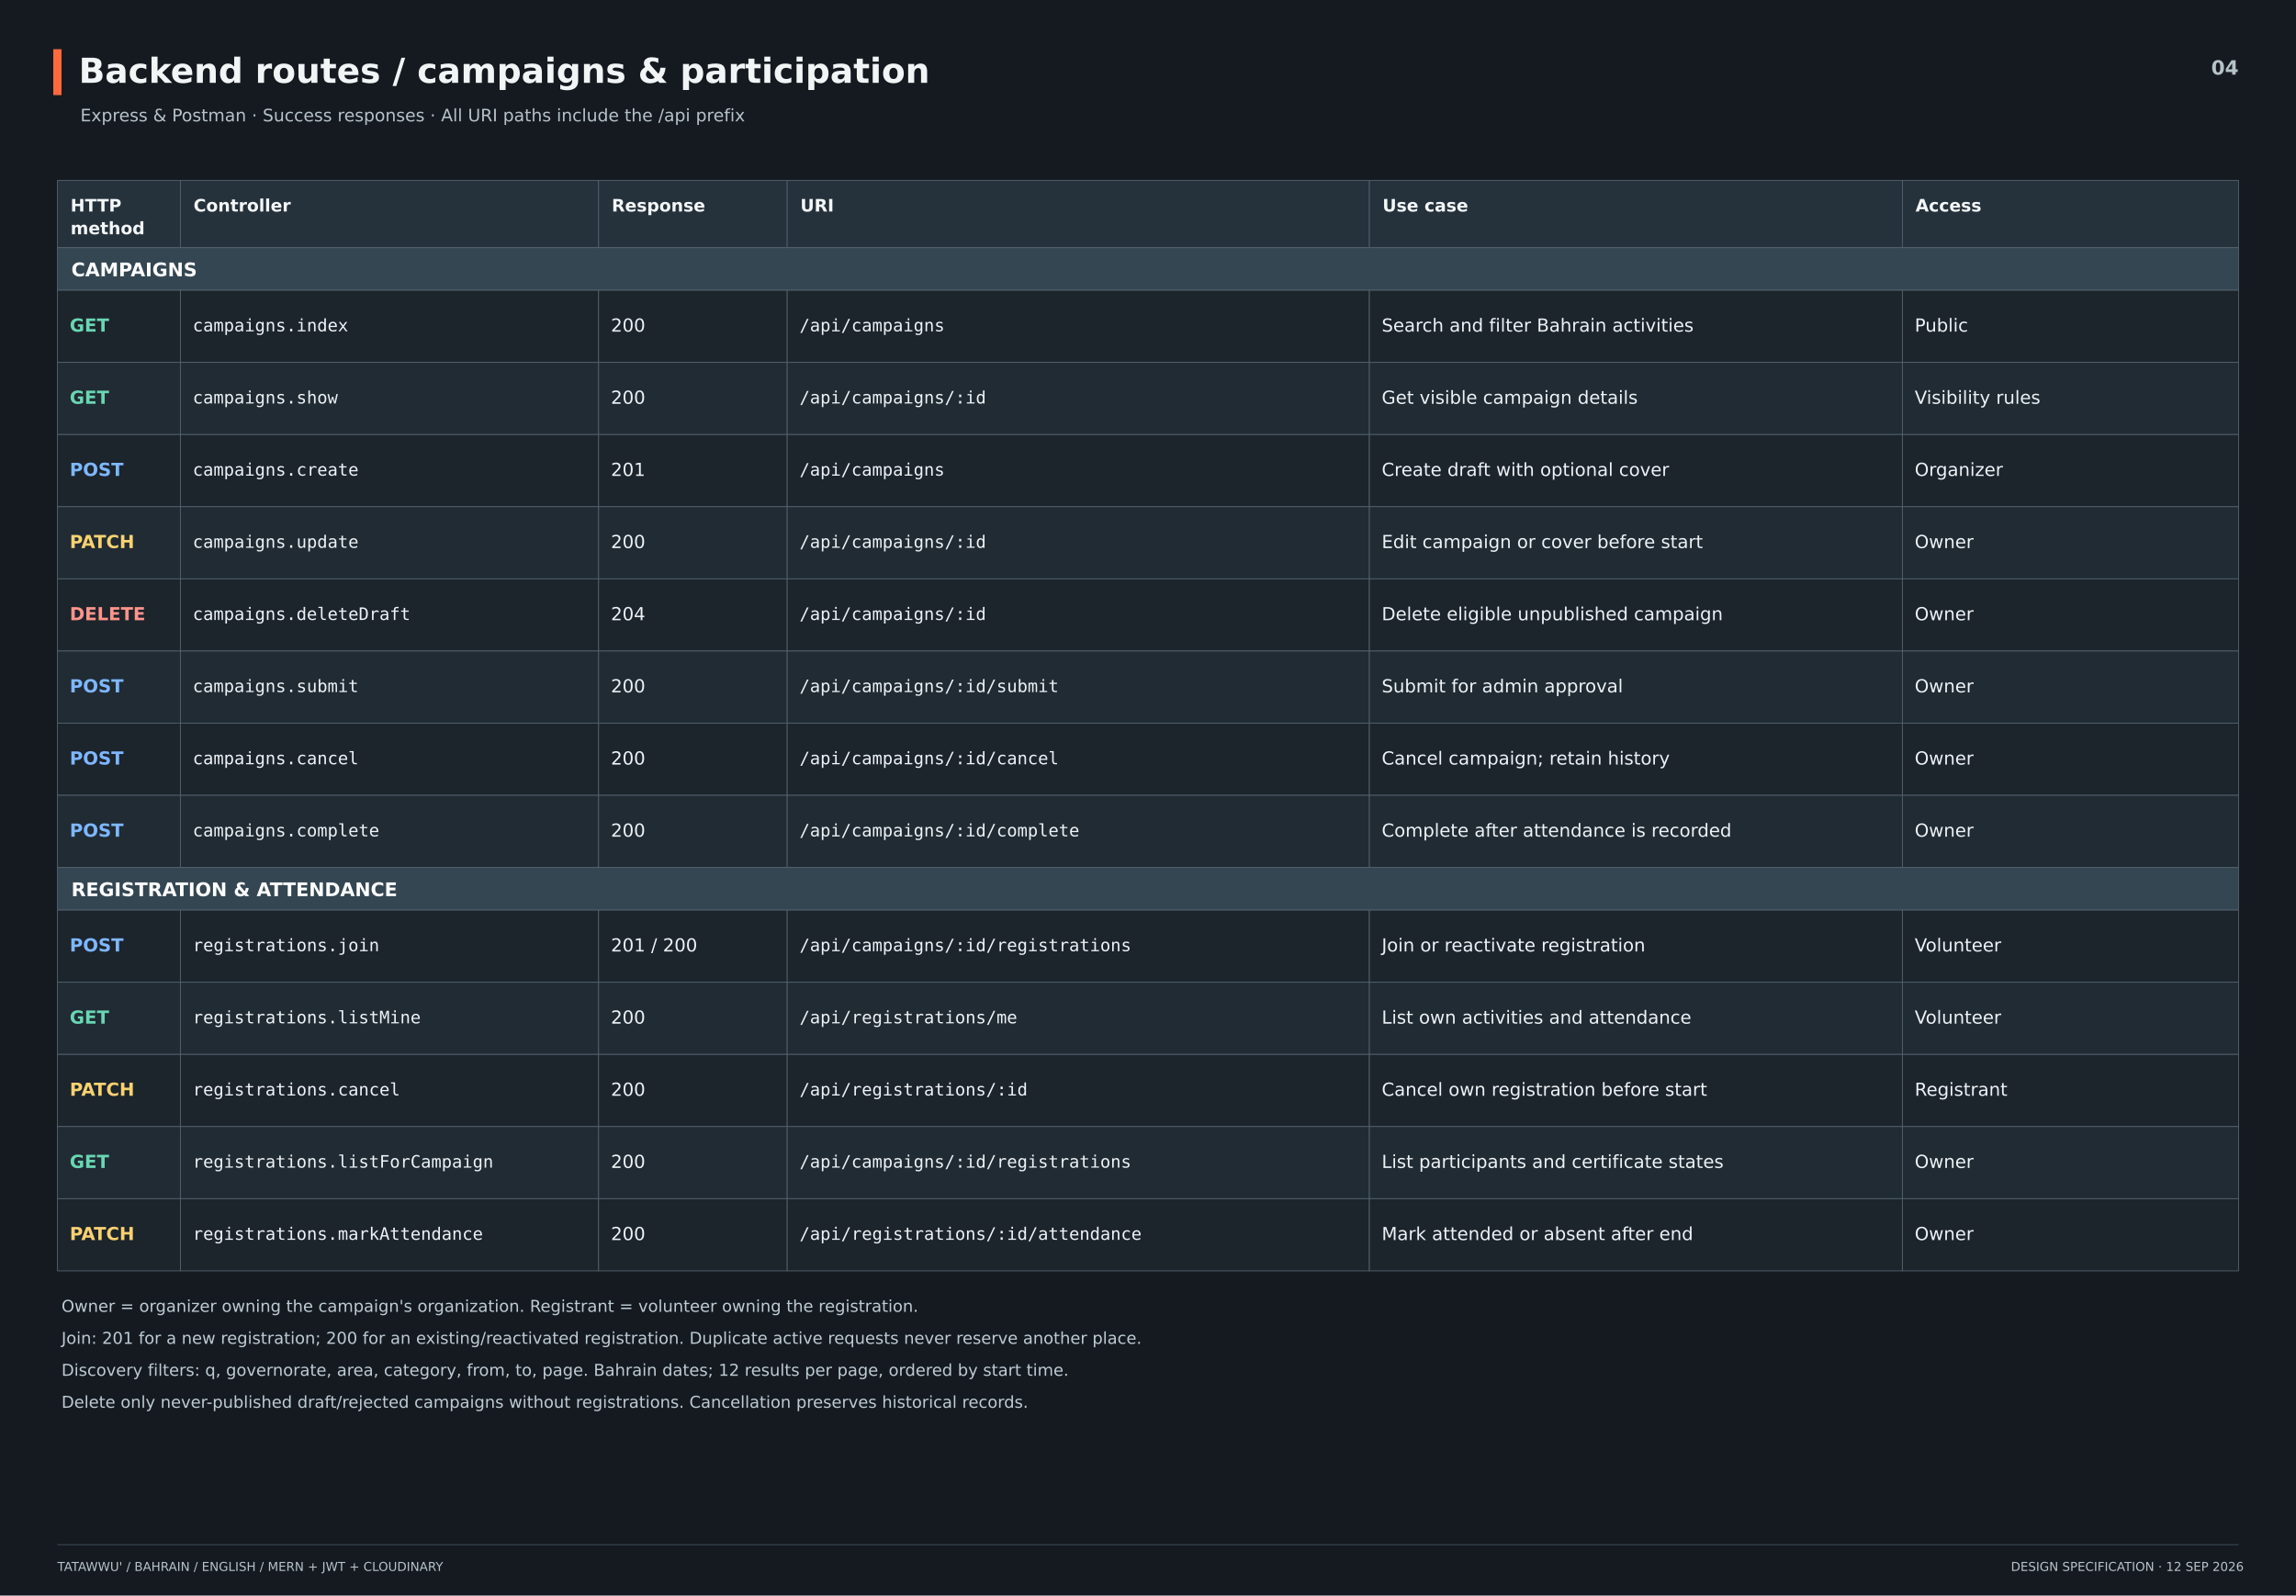
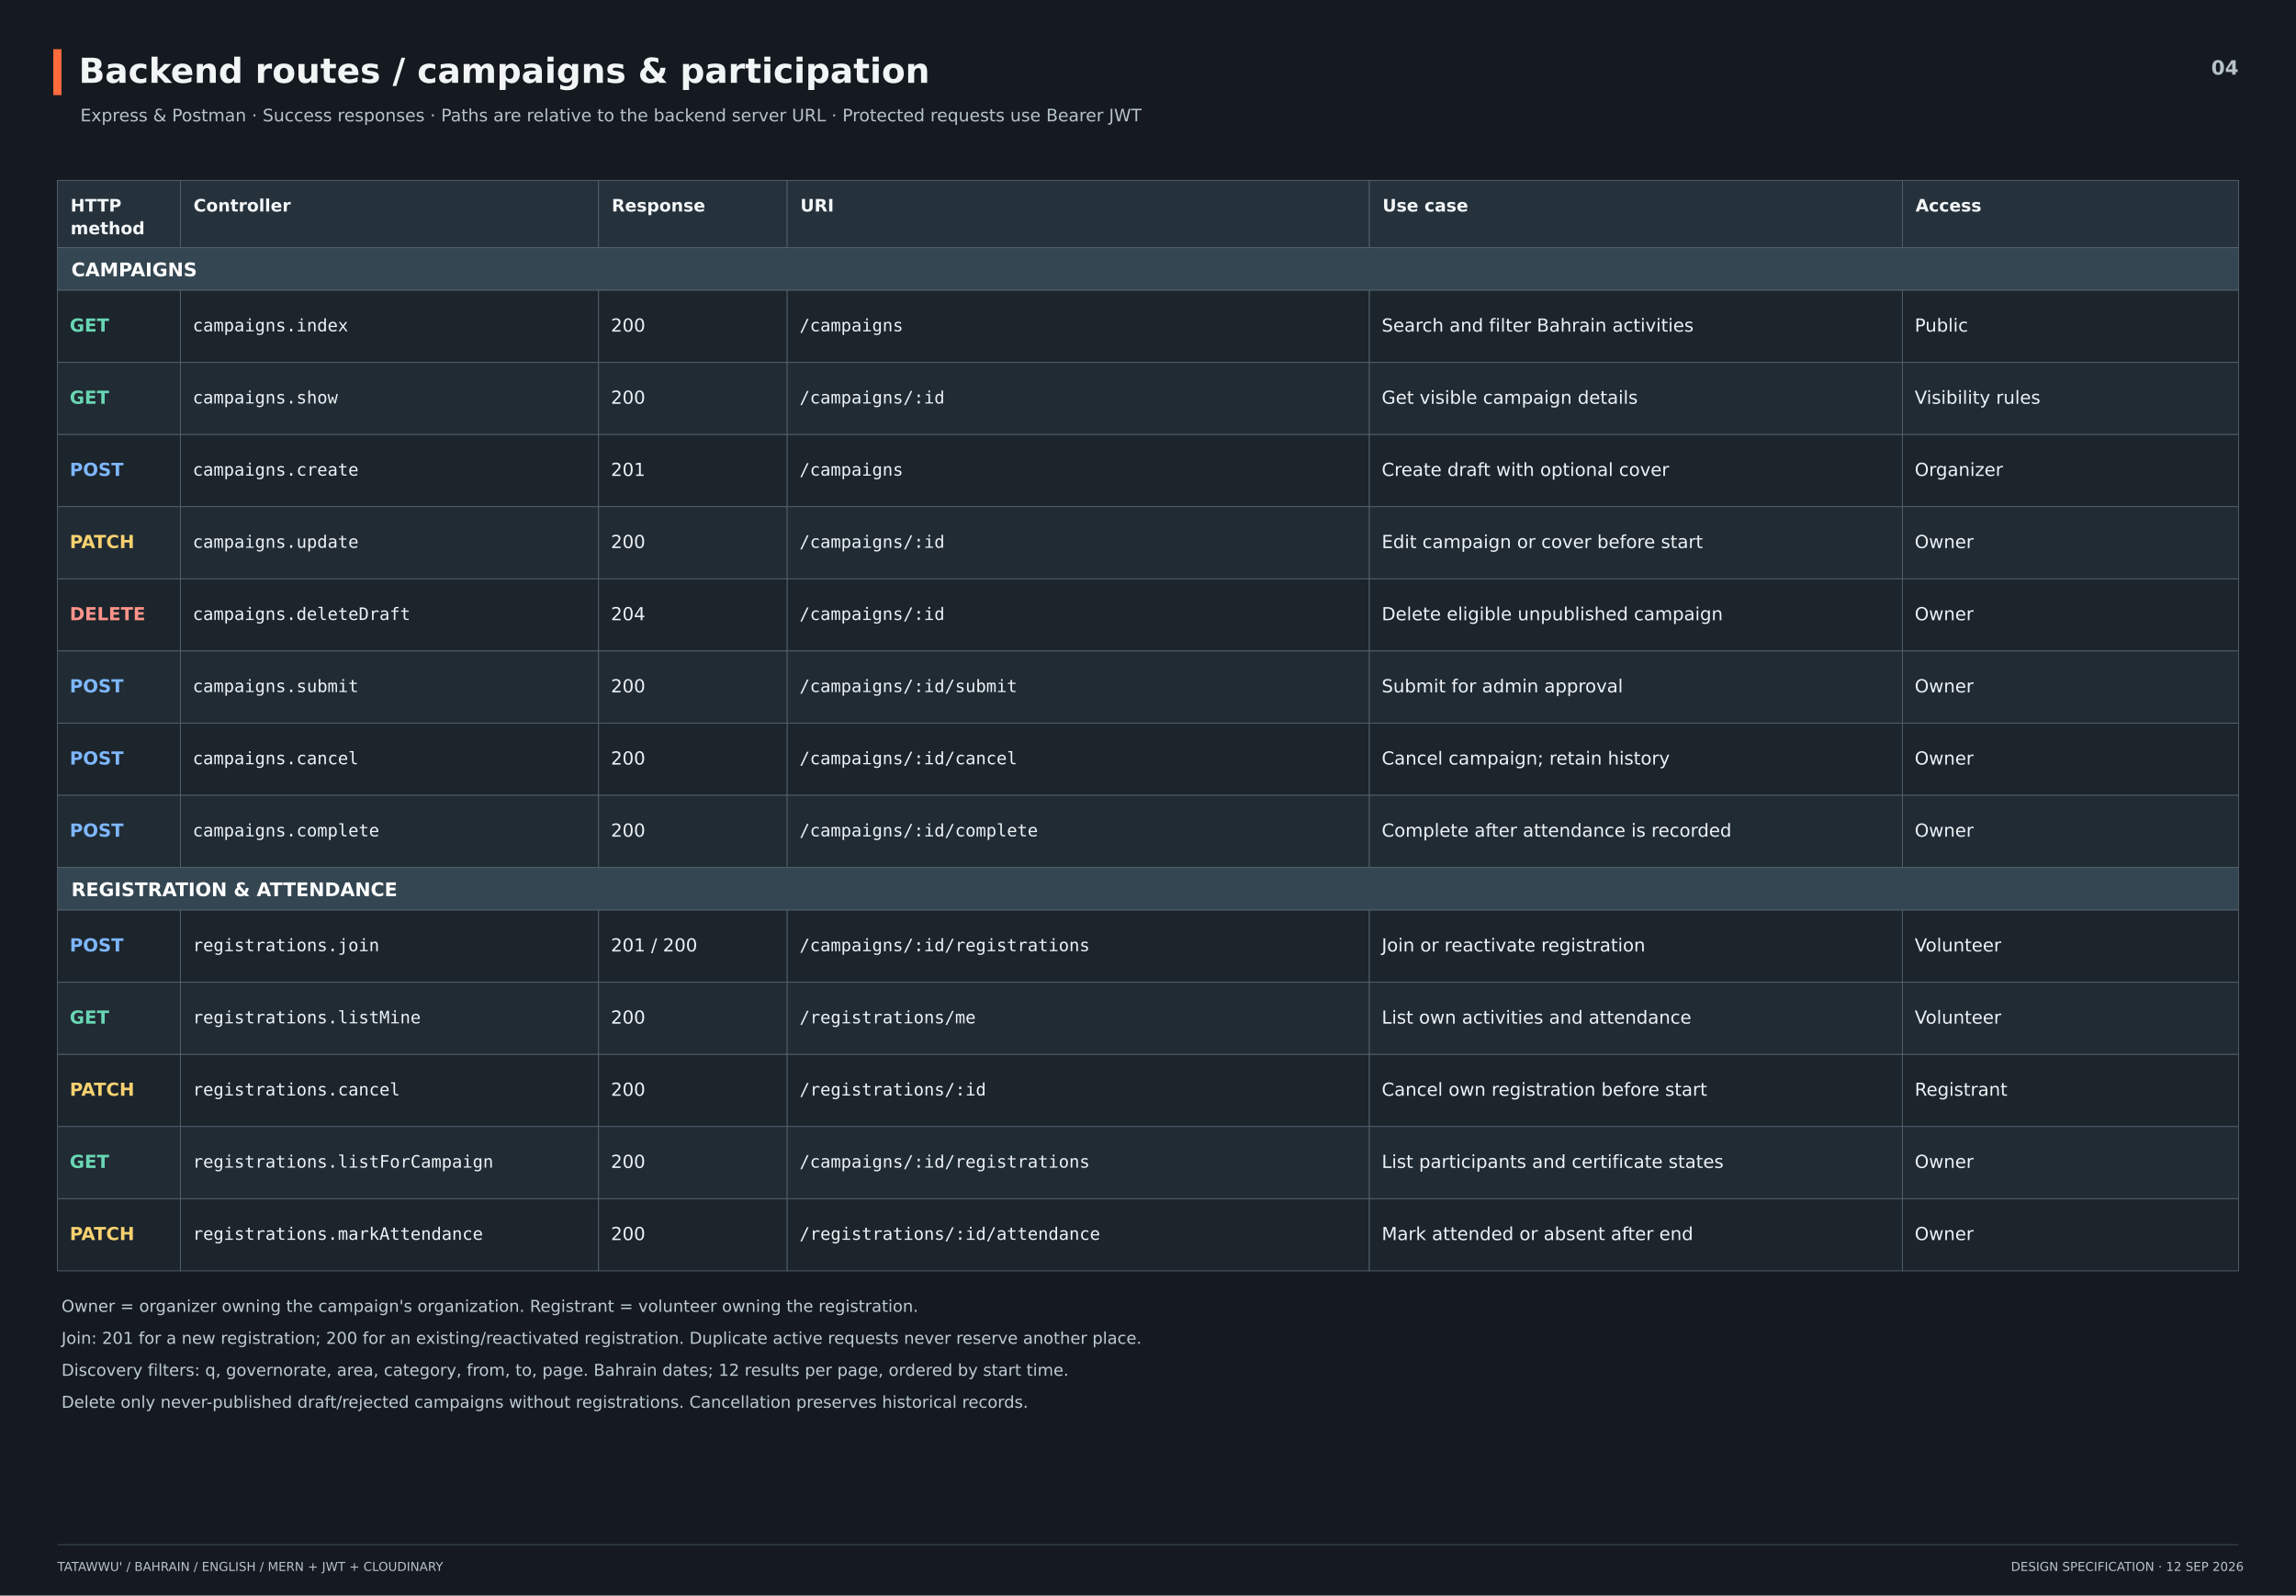
<svg xmlns="http://www.w3.org/2000/svg" width="2800" height="1946" viewBox="0 0 2800 1946">
  <rect width="100%" height="100%" fill="#151a20" />
  <rect x="65" y="60" width="10" height="56" rx="0" fill="#ff6b3d" stroke="none" stroke-width="1" />
  <text x="96.00" y="101.00" font-family="DejaVu Sans, Arial, sans-serif" font-size="42" font-weight="700" fill="#f1f5f6">Backend routes / campaigns &amp; participation</text>
-   <text x="98.00" y="148.00" font-family="DejaVu Sans, Arial, sans-serif" font-size="21" font-weight="400" fill="#b6c2c9">Express &amp; Postman · Success responses · All URI paths include the /api prefix</text>
+   <text x="98.00" y="148.00" font-family="DejaVu Sans, Arial, sans-serif" font-size="21" font-weight="400" fill="#b6c2c9">Express &amp; Postman · Success responses · Paths are relative to the backend server URL · Protected requests use Bearer JWT</text>
  <text x="2696.60" y="91.00" font-family="DejaVu Sans, Arial, sans-serif" font-size="24" font-weight="700" fill="#b6c2c9">04</text>
  <polyline points="70,1884 2730,1884" fill="none" stroke="#3f5059" stroke-width="1" stroke-linejoin="round" />
  <text x="70.00" y="1916.00" font-family="DejaVu Sans, Arial, sans-serif" font-size="15" font-weight="400" fill="#b6c2c9">TATAWWU'  /  BAHRAIN  /  ENGLISH  /  MERN + JWT + CLOUDINARY</text>
  <text x="2452.36" y="1916.00" font-family="DejaVu Sans, Arial, sans-serif" font-size="15" font-weight="400" fill="#b6c2c9">DESIGN SPECIFICATION · 12 SEP 2026</text>
  <rect x="70" y="220" width="150" height="82" rx="0" fill="#25313b" stroke="#53616c" stroke-width="1" />
  <text x="86.00" y="258.00" font-family="DejaVu Sans, Arial, sans-serif" font-size="21" font-weight="700" fill="#f4f7f8">HTTP</text>
  <text x="86.00" y="285.72" font-family="DejaVu Sans, Arial, sans-serif" font-size="21" font-weight="700" fill="#f4f7f8">method</text>
  <rect x="220" y="220" width="510" height="82" rx="0" fill="#25313b" stroke="#53616c" stroke-width="1" />
  <text x="236.00" y="258.00" font-family="DejaVu Sans, Arial, sans-serif" font-size="21" font-weight="700" fill="#f4f7f8">Controller</text>
  <rect x="730" y="220" width="230" height="82" rx="0" fill="#25313b" stroke="#53616c" stroke-width="1" />
  <text x="746.00" y="258.00" font-family="DejaVu Sans, Arial, sans-serif" font-size="21" font-weight="700" fill="#f4f7f8">Response</text>
  <rect x="960" y="220" width="710" height="82" rx="0" fill="#25313b" stroke="#53616c" stroke-width="1" />
  <text x="976.00" y="258.00" font-family="DejaVu Sans, Arial, sans-serif" font-size="21" font-weight="700" fill="#f4f7f8">URI</text>
  <rect x="1670" y="220" width="650" height="82" rx="0" fill="#25313b" stroke="#53616c" stroke-width="1" />
  <text x="1686.00" y="258.00" font-family="DejaVu Sans, Arial, sans-serif" font-size="21" font-weight="700" fill="#f4f7f8">Use case</text>
  <rect x="2320" y="220" width="410" height="82" rx="0" fill="#25313b" stroke="#53616c" stroke-width="1" />
  <text x="2336.00" y="258.00" font-family="DejaVu Sans, Arial, sans-serif" font-size="21" font-weight="700" fill="#f4f7f8">Access</text>
  <rect x="70" y="302" width="2660" height="52" rx="0" fill="#344652" stroke="#53616c" stroke-width="1" />
  <text x="87.00" y="337.00" font-family="DejaVu Sans, Arial, sans-serif" font-size="23" font-weight="700" fill="#ffffff">CAMPAIGNS</text>
  <rect x="70" y="354" width="150" height="88" rx="0" fill="#1c242c" stroke="#53616c" stroke-width="1" />
  <text x="85.00" y="404.48" font-family="DejaVu Sans, Arial, sans-serif" font-size="22" font-weight="700" fill="#69d6b3">GET</text>
  <rect x="220" y="354" width="510" height="88" rx="0" fill="#1c242c" stroke="#53616c" stroke-width="1" />
  <text x="235.00" y="404.14" font-family="DejaVu Sans Mono, monospace" font-size="21" font-weight="400" fill="#edf2f5">campaigns.index</text>
  <rect x="730" y="354" width="230" height="88" rx="0" fill="#1c242c" stroke="#53616c" stroke-width="1" />
  <text x="745.00" y="404.48" font-family="DejaVu Sans, Arial, sans-serif" font-size="22" font-weight="400" fill="#edf2f5">200</text>
  <rect x="960" y="354" width="710" height="88" rx="0" fill="#1c242c" stroke="#53616c" stroke-width="1" />
-   <text x="975.00" y="404.14" font-family="DejaVu Sans Mono, monospace" font-size="21" font-weight="400" fill="#edf2f5">/api/campaigns</text>
+   <text x="975.00" y="404.14" font-family="DejaVu Sans Mono, monospace" font-size="21" font-weight="400" fill="#edf2f5">/campaigns</text>
  <rect x="1670" y="354" width="650" height="88" rx="0" fill="#1c242c" stroke="#53616c" stroke-width="1" />
  <text x="1685.00" y="404.48" font-family="DejaVu Sans, Arial, sans-serif" font-size="22" font-weight="400" fill="#edf2f5">Search and filter Bahrain activities</text>
  <rect x="2320" y="354" width="410" height="88" rx="0" fill="#1c242c" stroke="#53616c" stroke-width="1" />
  <text x="2335.00" y="404.48" font-family="DejaVu Sans, Arial, sans-serif" font-size="22" font-weight="400" fill="#edf2f5">Public</text>
  <rect x="70" y="442" width="150" height="88" rx="0" fill="#202b34" stroke="#53616c" stroke-width="1" />
  <text x="85.00" y="492.48" font-family="DejaVu Sans, Arial, sans-serif" font-size="22" font-weight="700" fill="#69d6b3">GET</text>
  <rect x="220" y="442" width="510" height="88" rx="0" fill="#202b34" stroke="#53616c" stroke-width="1" />
  <text x="235.00" y="492.14" font-family="DejaVu Sans Mono, monospace" font-size="21" font-weight="400" fill="#edf2f5">campaigns.show</text>
  <rect x="730" y="442" width="230" height="88" rx="0" fill="#202b34" stroke="#53616c" stroke-width="1" />
  <text x="745.00" y="492.48" font-family="DejaVu Sans, Arial, sans-serif" font-size="22" font-weight="400" fill="#edf2f5">200</text>
  <rect x="960" y="442" width="710" height="88" rx="0" fill="#202b34" stroke="#53616c" stroke-width="1" />
-   <text x="975.00" y="492.14" font-family="DejaVu Sans Mono, monospace" font-size="21" font-weight="400" fill="#edf2f5">/api/campaigns/:id</text>
+   <text x="975.00" y="492.14" font-family="DejaVu Sans Mono, monospace" font-size="21" font-weight="400" fill="#edf2f5">/campaigns/:id</text>
  <rect x="1670" y="442" width="650" height="88" rx="0" fill="#202b34" stroke="#53616c" stroke-width="1" />
  <text x="1685.00" y="492.48" font-family="DejaVu Sans, Arial, sans-serif" font-size="22" font-weight="400" fill="#edf2f5">Get visible campaign details</text>
  <rect x="2320" y="442" width="410" height="88" rx="0" fill="#202b34" stroke="#53616c" stroke-width="1" />
  <text x="2335.00" y="492.48" font-family="DejaVu Sans, Arial, sans-serif" font-size="22" font-weight="400" fill="#edf2f5">Visibility rules</text>
  <rect x="70" y="530" width="150" height="88" rx="0" fill="#1c242c" stroke="#53616c" stroke-width="1" />
  <text x="85.00" y="580.48" font-family="DejaVu Sans, Arial, sans-serif" font-size="22" font-weight="700" fill="#7eb7ff">POST</text>
  <rect x="220" y="530" width="510" height="88" rx="0" fill="#1c242c" stroke="#53616c" stroke-width="1" />
  <text x="235.00" y="580.14" font-family="DejaVu Sans Mono, monospace" font-size="21" font-weight="400" fill="#edf2f5">campaigns.create</text>
  <rect x="730" y="530" width="230" height="88" rx="0" fill="#1c242c" stroke="#53616c" stroke-width="1" />
  <text x="745.00" y="580.48" font-family="DejaVu Sans, Arial, sans-serif" font-size="22" font-weight="400" fill="#edf2f5">201</text>
  <rect x="960" y="530" width="710" height="88" rx="0" fill="#1c242c" stroke="#53616c" stroke-width="1" />
-   <text x="975.00" y="580.14" font-family="DejaVu Sans Mono, monospace" font-size="21" font-weight="400" fill="#edf2f5">/api/campaigns</text>
+   <text x="975.00" y="580.14" font-family="DejaVu Sans Mono, monospace" font-size="21" font-weight="400" fill="#edf2f5">/campaigns</text>
  <rect x="1670" y="530" width="650" height="88" rx="0" fill="#1c242c" stroke="#53616c" stroke-width="1" />
  <text x="1685.00" y="580.48" font-family="DejaVu Sans, Arial, sans-serif" font-size="22" font-weight="400" fill="#edf2f5">Create draft with optional cover</text>
  <rect x="2320" y="530" width="410" height="88" rx="0" fill="#1c242c" stroke="#53616c" stroke-width="1" />
  <text x="2335.00" y="580.48" font-family="DejaVu Sans, Arial, sans-serif" font-size="22" font-weight="400" fill="#edf2f5">Organizer</text>
  <rect x="70" y="618" width="150" height="88" rx="0" fill="#202b34" stroke="#53616c" stroke-width="1" />
  <text x="85.00" y="668.48" font-family="DejaVu Sans, Arial, sans-serif" font-size="22" font-weight="700" fill="#f8d270">PATCH</text>
  <rect x="220" y="618" width="510" height="88" rx="0" fill="#202b34" stroke="#53616c" stroke-width="1" />
  <text x="235.00" y="668.14" font-family="DejaVu Sans Mono, monospace" font-size="21" font-weight="400" fill="#edf2f5">campaigns.update</text>
  <rect x="730" y="618" width="230" height="88" rx="0" fill="#202b34" stroke="#53616c" stroke-width="1" />
  <text x="745.00" y="668.48" font-family="DejaVu Sans, Arial, sans-serif" font-size="22" font-weight="400" fill="#edf2f5">200</text>
  <rect x="960" y="618" width="710" height="88" rx="0" fill="#202b34" stroke="#53616c" stroke-width="1" />
-   <text x="975.00" y="668.14" font-family="DejaVu Sans Mono, monospace" font-size="21" font-weight="400" fill="#edf2f5">/api/campaigns/:id</text>
+   <text x="975.00" y="668.14" font-family="DejaVu Sans Mono, monospace" font-size="21" font-weight="400" fill="#edf2f5">/campaigns/:id</text>
  <rect x="1670" y="618" width="650" height="88" rx="0" fill="#202b34" stroke="#53616c" stroke-width="1" />
  <text x="1685.00" y="668.48" font-family="DejaVu Sans, Arial, sans-serif" font-size="22" font-weight="400" fill="#edf2f5">Edit campaign or cover before start</text>
  <rect x="2320" y="618" width="410" height="88" rx="0" fill="#202b34" stroke="#53616c" stroke-width="1" />
  <text x="2335.00" y="668.48" font-family="DejaVu Sans, Arial, sans-serif" font-size="22" font-weight="400" fill="#edf2f5">Owner</text>
  <rect x="70" y="706" width="150" height="88" rx="0" fill="#1c242c" stroke="#53616c" stroke-width="1" />
  <text x="85.00" y="756.48" font-family="DejaVu Sans, Arial, sans-serif" font-size="22" font-weight="700" fill="#ff948a">DELETE</text>
  <rect x="220" y="706" width="510" height="88" rx="0" fill="#1c242c" stroke="#53616c" stroke-width="1" />
  <text x="235.00" y="756.14" font-family="DejaVu Sans Mono, monospace" font-size="21" font-weight="400" fill="#edf2f5">campaigns.deleteDraft</text>
  <rect x="730" y="706" width="230" height="88" rx="0" fill="#1c242c" stroke="#53616c" stroke-width="1" />
  <text x="745.00" y="756.48" font-family="DejaVu Sans, Arial, sans-serif" font-size="22" font-weight="400" fill="#edf2f5">204</text>
  <rect x="960" y="706" width="710" height="88" rx="0" fill="#1c242c" stroke="#53616c" stroke-width="1" />
-   <text x="975.00" y="756.14" font-family="DejaVu Sans Mono, monospace" font-size="21" font-weight="400" fill="#edf2f5">/api/campaigns/:id</text>
+   <text x="975.00" y="756.14" font-family="DejaVu Sans Mono, monospace" font-size="21" font-weight="400" fill="#edf2f5">/campaigns/:id</text>
  <rect x="1670" y="706" width="650" height="88" rx="0" fill="#1c242c" stroke="#53616c" stroke-width="1" />
  <text x="1685.00" y="756.48" font-family="DejaVu Sans, Arial, sans-serif" font-size="22" font-weight="400" fill="#edf2f5">Delete eligible unpublished campaign</text>
  <rect x="2320" y="706" width="410" height="88" rx="0" fill="#1c242c" stroke="#53616c" stroke-width="1" />
  <text x="2335.00" y="756.48" font-family="DejaVu Sans, Arial, sans-serif" font-size="22" font-weight="400" fill="#edf2f5">Owner</text>
  <rect x="70" y="794" width="150" height="88" rx="0" fill="#202b34" stroke="#53616c" stroke-width="1" />
  <text x="85.00" y="844.48" font-family="DejaVu Sans, Arial, sans-serif" font-size="22" font-weight="700" fill="#7eb7ff">POST</text>
  <rect x="220" y="794" width="510" height="88" rx="0" fill="#202b34" stroke="#53616c" stroke-width="1" />
  <text x="235.00" y="844.14" font-family="DejaVu Sans Mono, monospace" font-size="21" font-weight="400" fill="#edf2f5">campaigns.submit</text>
  <rect x="730" y="794" width="230" height="88" rx="0" fill="#202b34" stroke="#53616c" stroke-width="1" />
  <text x="745.00" y="844.48" font-family="DejaVu Sans, Arial, sans-serif" font-size="22" font-weight="400" fill="#edf2f5">200</text>
  <rect x="960" y="794" width="710" height="88" rx="0" fill="#202b34" stroke="#53616c" stroke-width="1" />
-   <text x="975.00" y="844.14" font-family="DejaVu Sans Mono, monospace" font-size="21" font-weight="400" fill="#edf2f5">/api/campaigns/:id/submit</text>
+   <text x="975.00" y="844.14" font-family="DejaVu Sans Mono, monospace" font-size="21" font-weight="400" fill="#edf2f5">/campaigns/:id/submit</text>
  <rect x="1670" y="794" width="650" height="88" rx="0" fill="#202b34" stroke="#53616c" stroke-width="1" />
  <text x="1685.00" y="844.48" font-family="DejaVu Sans, Arial, sans-serif" font-size="22" font-weight="400" fill="#edf2f5">Submit for admin approval</text>
  <rect x="2320" y="794" width="410" height="88" rx="0" fill="#202b34" stroke="#53616c" stroke-width="1" />
  <text x="2335.00" y="844.48" font-family="DejaVu Sans, Arial, sans-serif" font-size="22" font-weight="400" fill="#edf2f5">Owner</text>
  <rect x="70" y="882" width="150" height="88" rx="0" fill="#1c242c" stroke="#53616c" stroke-width="1" />
  <text x="85.00" y="932.48" font-family="DejaVu Sans, Arial, sans-serif" font-size="22" font-weight="700" fill="#7eb7ff">POST</text>
  <rect x="220" y="882" width="510" height="88" rx="0" fill="#1c242c" stroke="#53616c" stroke-width="1" />
  <text x="235.00" y="932.14" font-family="DejaVu Sans Mono, monospace" font-size="21" font-weight="400" fill="#edf2f5">campaigns.cancel</text>
  <rect x="730" y="882" width="230" height="88" rx="0" fill="#1c242c" stroke="#53616c" stroke-width="1" />
  <text x="745.00" y="932.48" font-family="DejaVu Sans, Arial, sans-serif" font-size="22" font-weight="400" fill="#edf2f5">200</text>
  <rect x="960" y="882" width="710" height="88" rx="0" fill="#1c242c" stroke="#53616c" stroke-width="1" />
-   <text x="975.00" y="932.14" font-family="DejaVu Sans Mono, monospace" font-size="21" font-weight="400" fill="#edf2f5">/api/campaigns/:id/cancel</text>
+   <text x="975.00" y="932.14" font-family="DejaVu Sans Mono, monospace" font-size="21" font-weight="400" fill="#edf2f5">/campaigns/:id/cancel</text>
  <rect x="1670" y="882" width="650" height="88" rx="0" fill="#1c242c" stroke="#53616c" stroke-width="1" />
  <text x="1685.00" y="932.48" font-family="DejaVu Sans, Arial, sans-serif" font-size="22" font-weight="400" fill="#edf2f5">Cancel campaign; retain history</text>
  <rect x="2320" y="882" width="410" height="88" rx="0" fill="#1c242c" stroke="#53616c" stroke-width="1" />
  <text x="2335.00" y="932.48" font-family="DejaVu Sans, Arial, sans-serif" font-size="22" font-weight="400" fill="#edf2f5">Owner</text>
  <rect x="70" y="970" width="150" height="88" rx="0" fill="#202b34" stroke="#53616c" stroke-width="1" />
  <text x="85.00" y="1020.48" font-family="DejaVu Sans, Arial, sans-serif" font-size="22" font-weight="700" fill="#7eb7ff">POST</text>
  <rect x="220" y="970" width="510" height="88" rx="0" fill="#202b34" stroke="#53616c" stroke-width="1" />
  <text x="235.00" y="1020.14" font-family="DejaVu Sans Mono, monospace" font-size="21" font-weight="400" fill="#edf2f5">campaigns.complete</text>
  <rect x="730" y="970" width="230" height="88" rx="0" fill="#202b34" stroke="#53616c" stroke-width="1" />
  <text x="745.00" y="1020.48" font-family="DejaVu Sans, Arial, sans-serif" font-size="22" font-weight="400" fill="#edf2f5">200</text>
  <rect x="960" y="970" width="710" height="88" rx="0" fill="#202b34" stroke="#53616c" stroke-width="1" />
-   <text x="975.00" y="1020.14" font-family="DejaVu Sans Mono, monospace" font-size="21" font-weight="400" fill="#edf2f5">/api/campaigns/:id/complete</text>
+   <text x="975.00" y="1020.14" font-family="DejaVu Sans Mono, monospace" font-size="21" font-weight="400" fill="#edf2f5">/campaigns/:id/complete</text>
  <rect x="1670" y="970" width="650" height="88" rx="0" fill="#202b34" stroke="#53616c" stroke-width="1" />
  <text x="1685.00" y="1020.48" font-family="DejaVu Sans, Arial, sans-serif" font-size="22" font-weight="400" fill="#edf2f5">Complete after attendance is recorded</text>
  <rect x="2320" y="970" width="410" height="88" rx="0" fill="#202b34" stroke="#53616c" stroke-width="1" />
  <text x="2335.00" y="1020.48" font-family="DejaVu Sans, Arial, sans-serif" font-size="22" font-weight="400" fill="#edf2f5">Owner</text>
  <rect x="70" y="1058" width="2660" height="52" rx="0" fill="#344652" stroke="#53616c" stroke-width="1" />
  <text x="87.00" y="1093.00" font-family="DejaVu Sans, Arial, sans-serif" font-size="23" font-weight="700" fill="#ffffff">REGISTRATION &amp; ATTENDANCE</text>
  <rect x="70" y="1110" width="150" height="88" rx="0" fill="#1c242c" stroke="#53616c" stroke-width="1" />
  <text x="85.00" y="1160.48" font-family="DejaVu Sans, Arial, sans-serif" font-size="22" font-weight="700" fill="#7eb7ff">POST</text>
  <rect x="220" y="1110" width="510" height="88" rx="0" fill="#1c242c" stroke="#53616c" stroke-width="1" />
  <text x="235.00" y="1160.14" font-family="DejaVu Sans Mono, monospace" font-size="21" font-weight="400" fill="#edf2f5">registrations.join</text>
  <rect x="730" y="1110" width="230" height="88" rx="0" fill="#1c242c" stroke="#53616c" stroke-width="1" />
  <text x="745.00" y="1160.48" font-family="DejaVu Sans, Arial, sans-serif" font-size="22" font-weight="400" fill="#edf2f5">201 / 200</text>
  <rect x="960" y="1110" width="710" height="88" rx="0" fill="#1c242c" stroke="#53616c" stroke-width="1" />
-   <text x="975.00" y="1160.14" font-family="DejaVu Sans Mono, monospace" font-size="21" font-weight="400" fill="#edf2f5">/api/campaigns/:id/registrations</text>
+   <text x="975.00" y="1160.14" font-family="DejaVu Sans Mono, monospace" font-size="21" font-weight="400" fill="#edf2f5">/campaigns/:id/registrations</text>
  <rect x="1670" y="1110" width="650" height="88" rx="0" fill="#1c242c" stroke="#53616c" stroke-width="1" />
  <text x="1685.00" y="1160.48" font-family="DejaVu Sans, Arial, sans-serif" font-size="22" font-weight="400" fill="#edf2f5">Join or reactivate registration</text>
  <rect x="2320" y="1110" width="410" height="88" rx="0" fill="#1c242c" stroke="#53616c" stroke-width="1" />
  <text x="2335.00" y="1160.48" font-family="DejaVu Sans, Arial, sans-serif" font-size="22" font-weight="400" fill="#edf2f5">Volunteer</text>
  <rect x="70" y="1198" width="150" height="88" rx="0" fill="#202b34" stroke="#53616c" stroke-width="1" />
  <text x="85.00" y="1248.48" font-family="DejaVu Sans, Arial, sans-serif" font-size="22" font-weight="700" fill="#69d6b3">GET</text>
  <rect x="220" y="1198" width="510" height="88" rx="0" fill="#202b34" stroke="#53616c" stroke-width="1" />
  <text x="235.00" y="1248.14" font-family="DejaVu Sans Mono, monospace" font-size="21" font-weight="400" fill="#edf2f5">registrations.listMine</text>
  <rect x="730" y="1198" width="230" height="88" rx="0" fill="#202b34" stroke="#53616c" stroke-width="1" />
  <text x="745.00" y="1248.48" font-family="DejaVu Sans, Arial, sans-serif" font-size="22" font-weight="400" fill="#edf2f5">200</text>
  <rect x="960" y="1198" width="710" height="88" rx="0" fill="#202b34" stroke="#53616c" stroke-width="1" />
-   <text x="975.00" y="1248.14" font-family="DejaVu Sans Mono, monospace" font-size="21" font-weight="400" fill="#edf2f5">/api/registrations/me</text>
+   <text x="975.00" y="1248.14" font-family="DejaVu Sans Mono, monospace" font-size="21" font-weight="400" fill="#edf2f5">/registrations/me</text>
  <rect x="1670" y="1198" width="650" height="88" rx="0" fill="#202b34" stroke="#53616c" stroke-width="1" />
  <text x="1685.00" y="1248.48" font-family="DejaVu Sans, Arial, sans-serif" font-size="22" font-weight="400" fill="#edf2f5">List own activities and attendance</text>
  <rect x="2320" y="1198" width="410" height="88" rx="0" fill="#202b34" stroke="#53616c" stroke-width="1" />
  <text x="2335.00" y="1248.48" font-family="DejaVu Sans, Arial, sans-serif" font-size="22" font-weight="400" fill="#edf2f5">Volunteer</text>
  <rect x="70" y="1286" width="150" height="88" rx="0" fill="#1c242c" stroke="#53616c" stroke-width="1" />
  <text x="85.00" y="1336.48" font-family="DejaVu Sans, Arial, sans-serif" font-size="22" font-weight="700" fill="#f8d270">PATCH</text>
  <rect x="220" y="1286" width="510" height="88" rx="0" fill="#1c242c" stroke="#53616c" stroke-width="1" />
  <text x="235.00" y="1336.14" font-family="DejaVu Sans Mono, monospace" font-size="21" font-weight="400" fill="#edf2f5">registrations.cancel</text>
  <rect x="730" y="1286" width="230" height="88" rx="0" fill="#1c242c" stroke="#53616c" stroke-width="1" />
  <text x="745.00" y="1336.48" font-family="DejaVu Sans, Arial, sans-serif" font-size="22" font-weight="400" fill="#edf2f5">200</text>
  <rect x="960" y="1286" width="710" height="88" rx="0" fill="#1c242c" stroke="#53616c" stroke-width="1" />
-   <text x="975.00" y="1336.14" font-family="DejaVu Sans Mono, monospace" font-size="21" font-weight="400" fill="#edf2f5">/api/registrations/:id</text>
+   <text x="975.00" y="1336.14" font-family="DejaVu Sans Mono, monospace" font-size="21" font-weight="400" fill="#edf2f5">/registrations/:id</text>
  <rect x="1670" y="1286" width="650" height="88" rx="0" fill="#1c242c" stroke="#53616c" stroke-width="1" />
  <text x="1685.00" y="1336.48" font-family="DejaVu Sans, Arial, sans-serif" font-size="22" font-weight="400" fill="#edf2f5">Cancel own registration before start</text>
  <rect x="2320" y="1286" width="410" height="88" rx="0" fill="#1c242c" stroke="#53616c" stroke-width="1" />
  <text x="2335.00" y="1336.48" font-family="DejaVu Sans, Arial, sans-serif" font-size="22" font-weight="400" fill="#edf2f5">Registrant</text>
  <rect x="70" y="1374" width="150" height="88" rx="0" fill="#202b34" stroke="#53616c" stroke-width="1" />
  <text x="85.00" y="1424.48" font-family="DejaVu Sans, Arial, sans-serif" font-size="22" font-weight="700" fill="#69d6b3">GET</text>
  <rect x="220" y="1374" width="510" height="88" rx="0" fill="#202b34" stroke="#53616c" stroke-width="1" />
  <text x="235.00" y="1424.14" font-family="DejaVu Sans Mono, monospace" font-size="21" font-weight="400" fill="#edf2f5">registrations.listForCampaign</text>
  <rect x="730" y="1374" width="230" height="88" rx="0" fill="#202b34" stroke="#53616c" stroke-width="1" />
  <text x="745.00" y="1424.48" font-family="DejaVu Sans, Arial, sans-serif" font-size="22" font-weight="400" fill="#edf2f5">200</text>
  <rect x="960" y="1374" width="710" height="88" rx="0" fill="#202b34" stroke="#53616c" stroke-width="1" />
-   <text x="975.00" y="1424.14" font-family="DejaVu Sans Mono, monospace" font-size="21" font-weight="400" fill="#edf2f5">/api/campaigns/:id/registrations</text>
+   <text x="975.00" y="1424.14" font-family="DejaVu Sans Mono, monospace" font-size="21" font-weight="400" fill="#edf2f5">/campaigns/:id/registrations</text>
  <rect x="1670" y="1374" width="650" height="88" rx="0" fill="#202b34" stroke="#53616c" stroke-width="1" />
  <text x="1685.00" y="1424.48" font-family="DejaVu Sans, Arial, sans-serif" font-size="22" font-weight="400" fill="#edf2f5">List participants and certificate states</text>
  <rect x="2320" y="1374" width="410" height="88" rx="0" fill="#202b34" stroke="#53616c" stroke-width="1" />
  <text x="2335.00" y="1424.48" font-family="DejaVu Sans, Arial, sans-serif" font-size="22" font-weight="400" fill="#edf2f5">Owner</text>
  <rect x="70" y="1462" width="150" height="88" rx="0" fill="#1c242c" stroke="#53616c" stroke-width="1" />
  <text x="85.00" y="1512.48" font-family="DejaVu Sans, Arial, sans-serif" font-size="22" font-weight="700" fill="#f8d270">PATCH</text>
  <rect x="220" y="1462" width="510" height="88" rx="0" fill="#1c242c" stroke="#53616c" stroke-width="1" />
  <text x="235.00" y="1512.14" font-family="DejaVu Sans Mono, monospace" font-size="21" font-weight="400" fill="#edf2f5">registrations.markAttendance</text>
  <rect x="730" y="1462" width="230" height="88" rx="0" fill="#1c242c" stroke="#53616c" stroke-width="1" />
  <text x="745.00" y="1512.48" font-family="DejaVu Sans, Arial, sans-serif" font-size="22" font-weight="400" fill="#edf2f5">200</text>
  <rect x="960" y="1462" width="710" height="88" rx="0" fill="#1c242c" stroke="#53616c" stroke-width="1" />
-   <text x="975.00" y="1512.14" font-family="DejaVu Sans Mono, monospace" font-size="21" font-weight="400" fill="#edf2f5">/api/registrations/:id/attendance</text>
+   <text x="975.00" y="1512.14" font-family="DejaVu Sans Mono, monospace" font-size="21" font-weight="400" fill="#edf2f5">/registrations/:id/attendance</text>
  <rect x="1670" y="1462" width="650" height="88" rx="0" fill="#1c242c" stroke="#53616c" stroke-width="1" />
  <text x="1685.00" y="1512.48" font-family="DejaVu Sans, Arial, sans-serif" font-size="22" font-weight="400" fill="#edf2f5">Mark attended or absent after end</text>
  <rect x="2320" y="1462" width="410" height="88" rx="0" fill="#1c242c" stroke="#53616c" stroke-width="1" />
  <text x="2335.00" y="1512.48" font-family="DejaVu Sans, Arial, sans-serif" font-size="22" font-weight="400" fill="#edf2f5">Owner</text>
  <text x="75.00" y="1600.00" font-family="DejaVu Sans, Arial, sans-serif" font-size="20" font-weight="400" fill="#bdcbd4">Owner = organizer owning the campaign's organization. Registrant = volunteer owning the registration.</text>
  <text x="75.00" y="1639.00" font-family="DejaVu Sans, Arial, sans-serif" font-size="20" font-weight="400" fill="#bdcbd4">Join: 201 for a new registration; 200 for an existing/reactivated registration. Duplicate active requests never reserve another place.</text>
  <text x="75.00" y="1678.00" font-family="DejaVu Sans, Arial, sans-serif" font-size="20" font-weight="400" fill="#bdcbd4">Discovery filters: q, governorate, area, category, from, to, page. Bahrain dates; 12 results per page, ordered by start time.</text>
  <text x="75.00" y="1717.00" font-family="DejaVu Sans, Arial, sans-serif" font-size="20" font-weight="400" fill="#bdcbd4">Delete only never-published draft/rejected campaigns without registrations. Cancellation preserves historical records.</text>
</svg>
